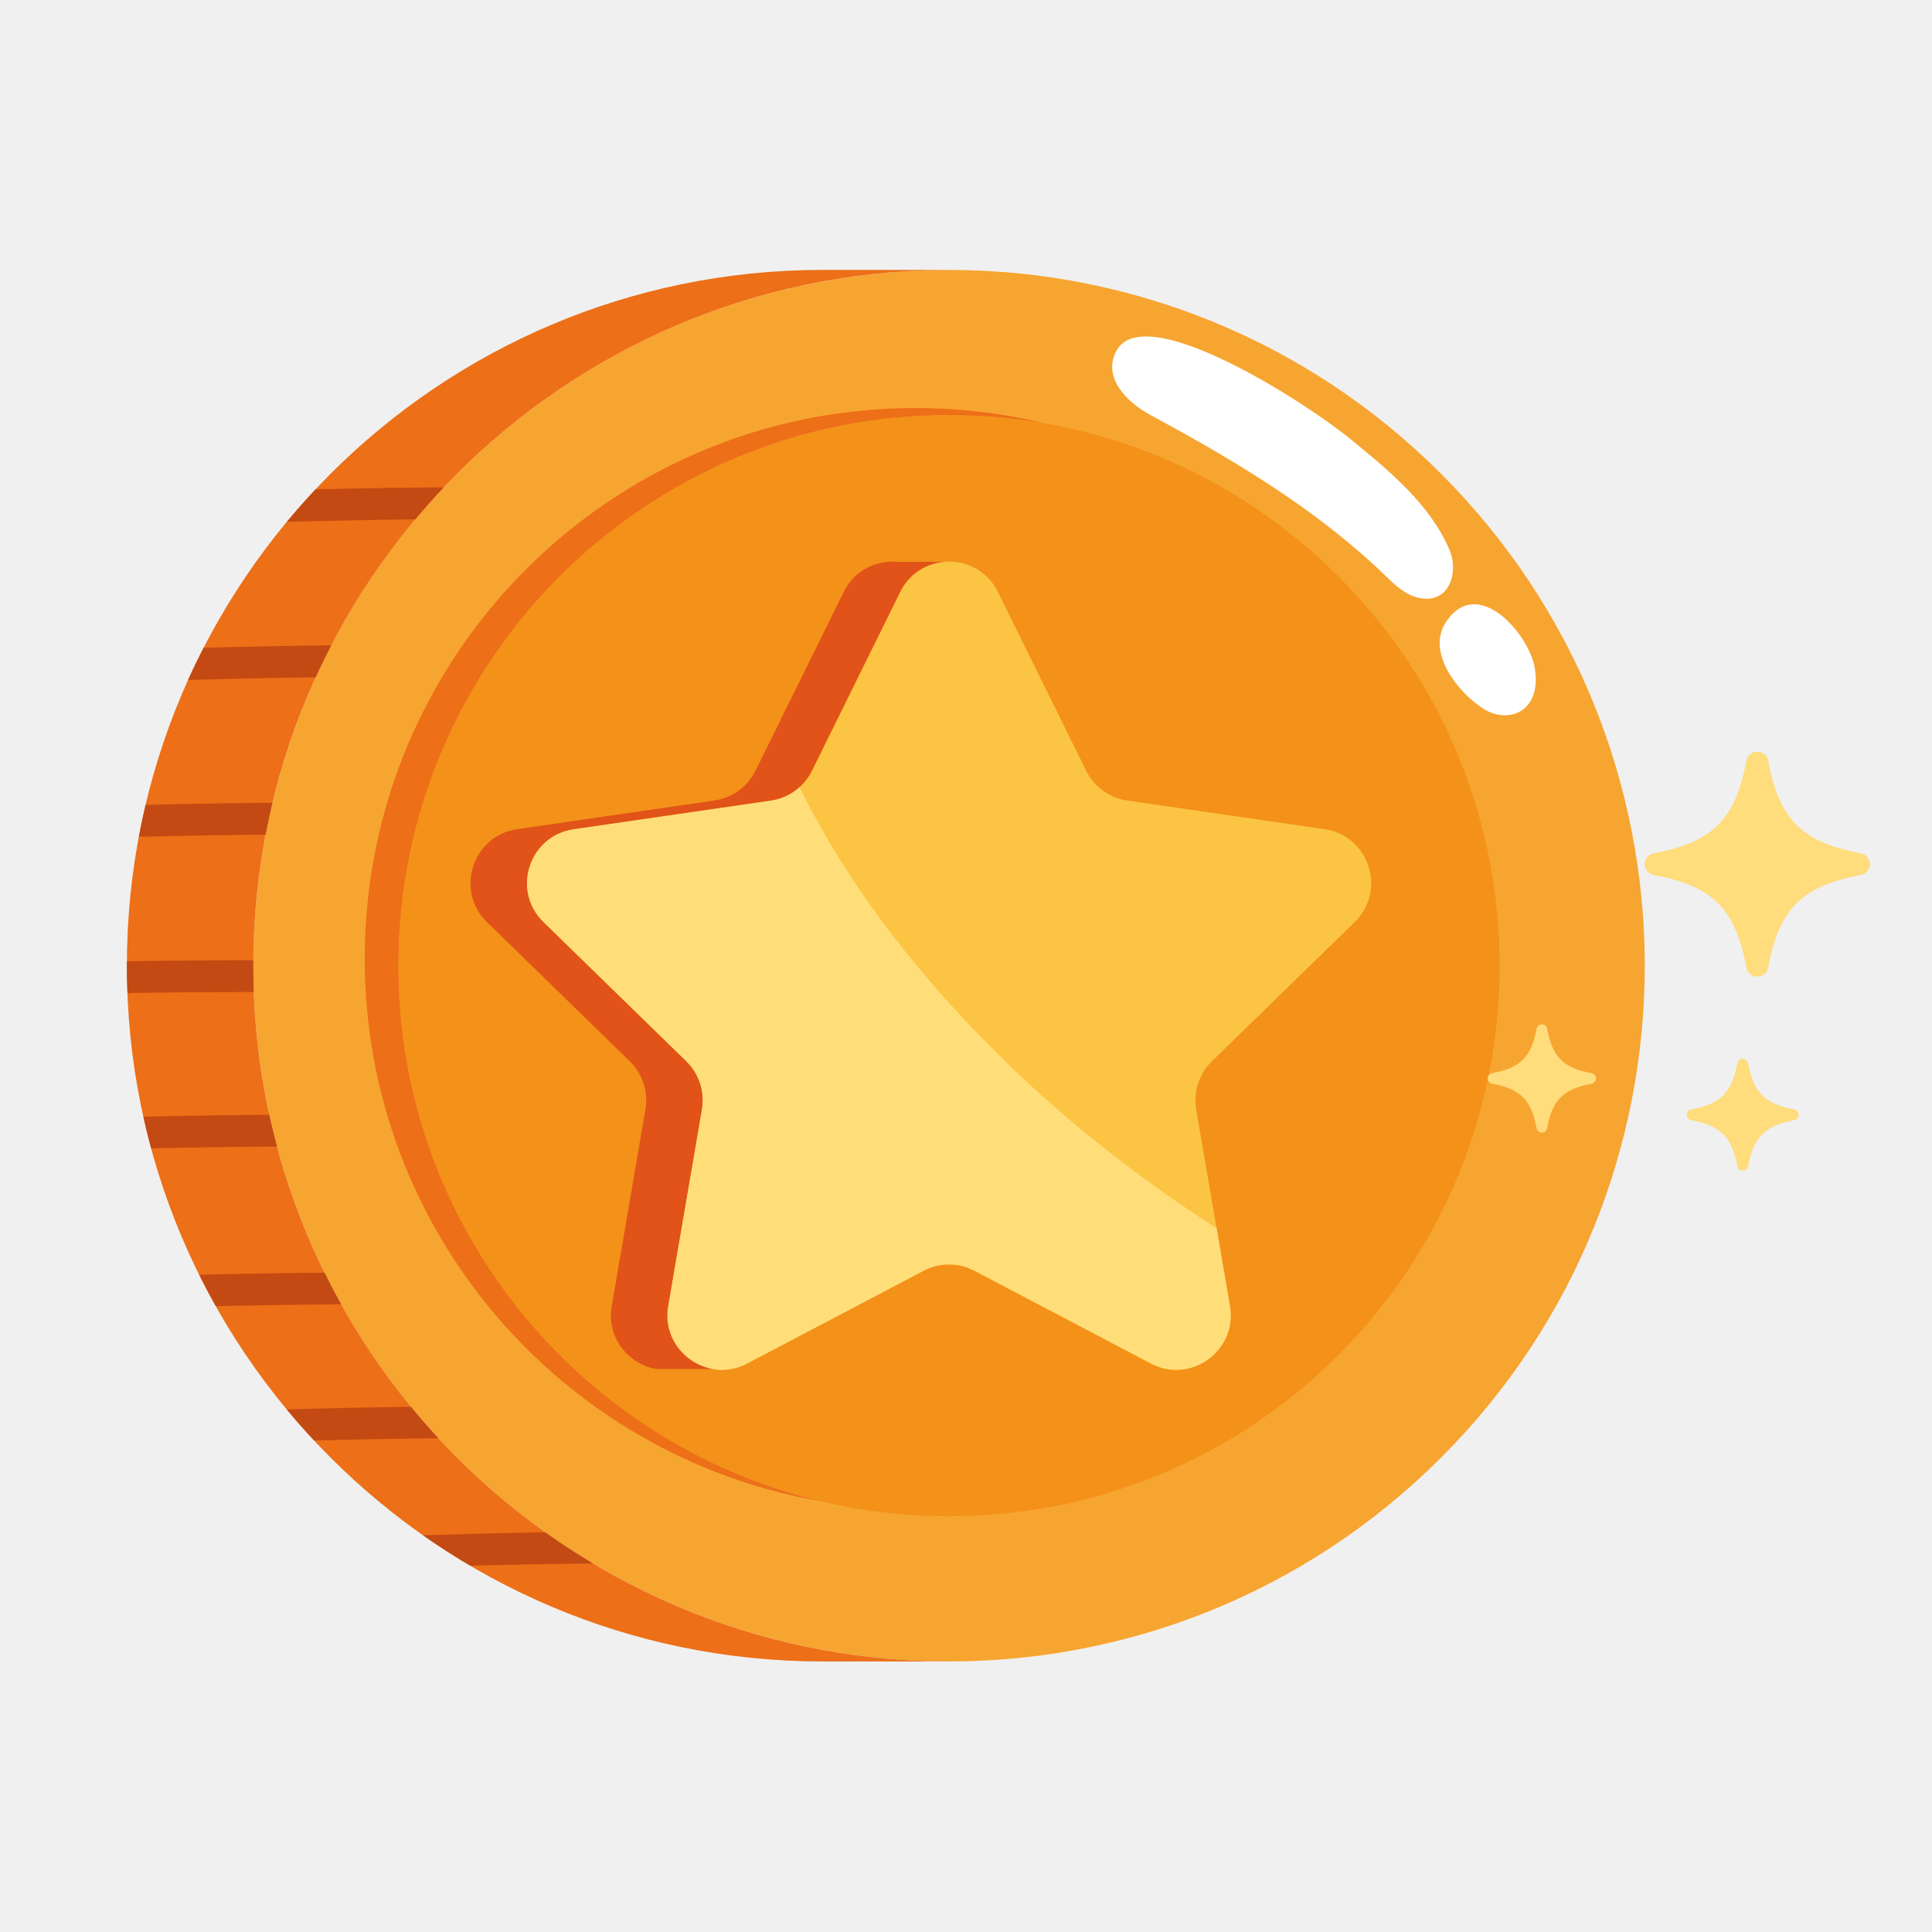
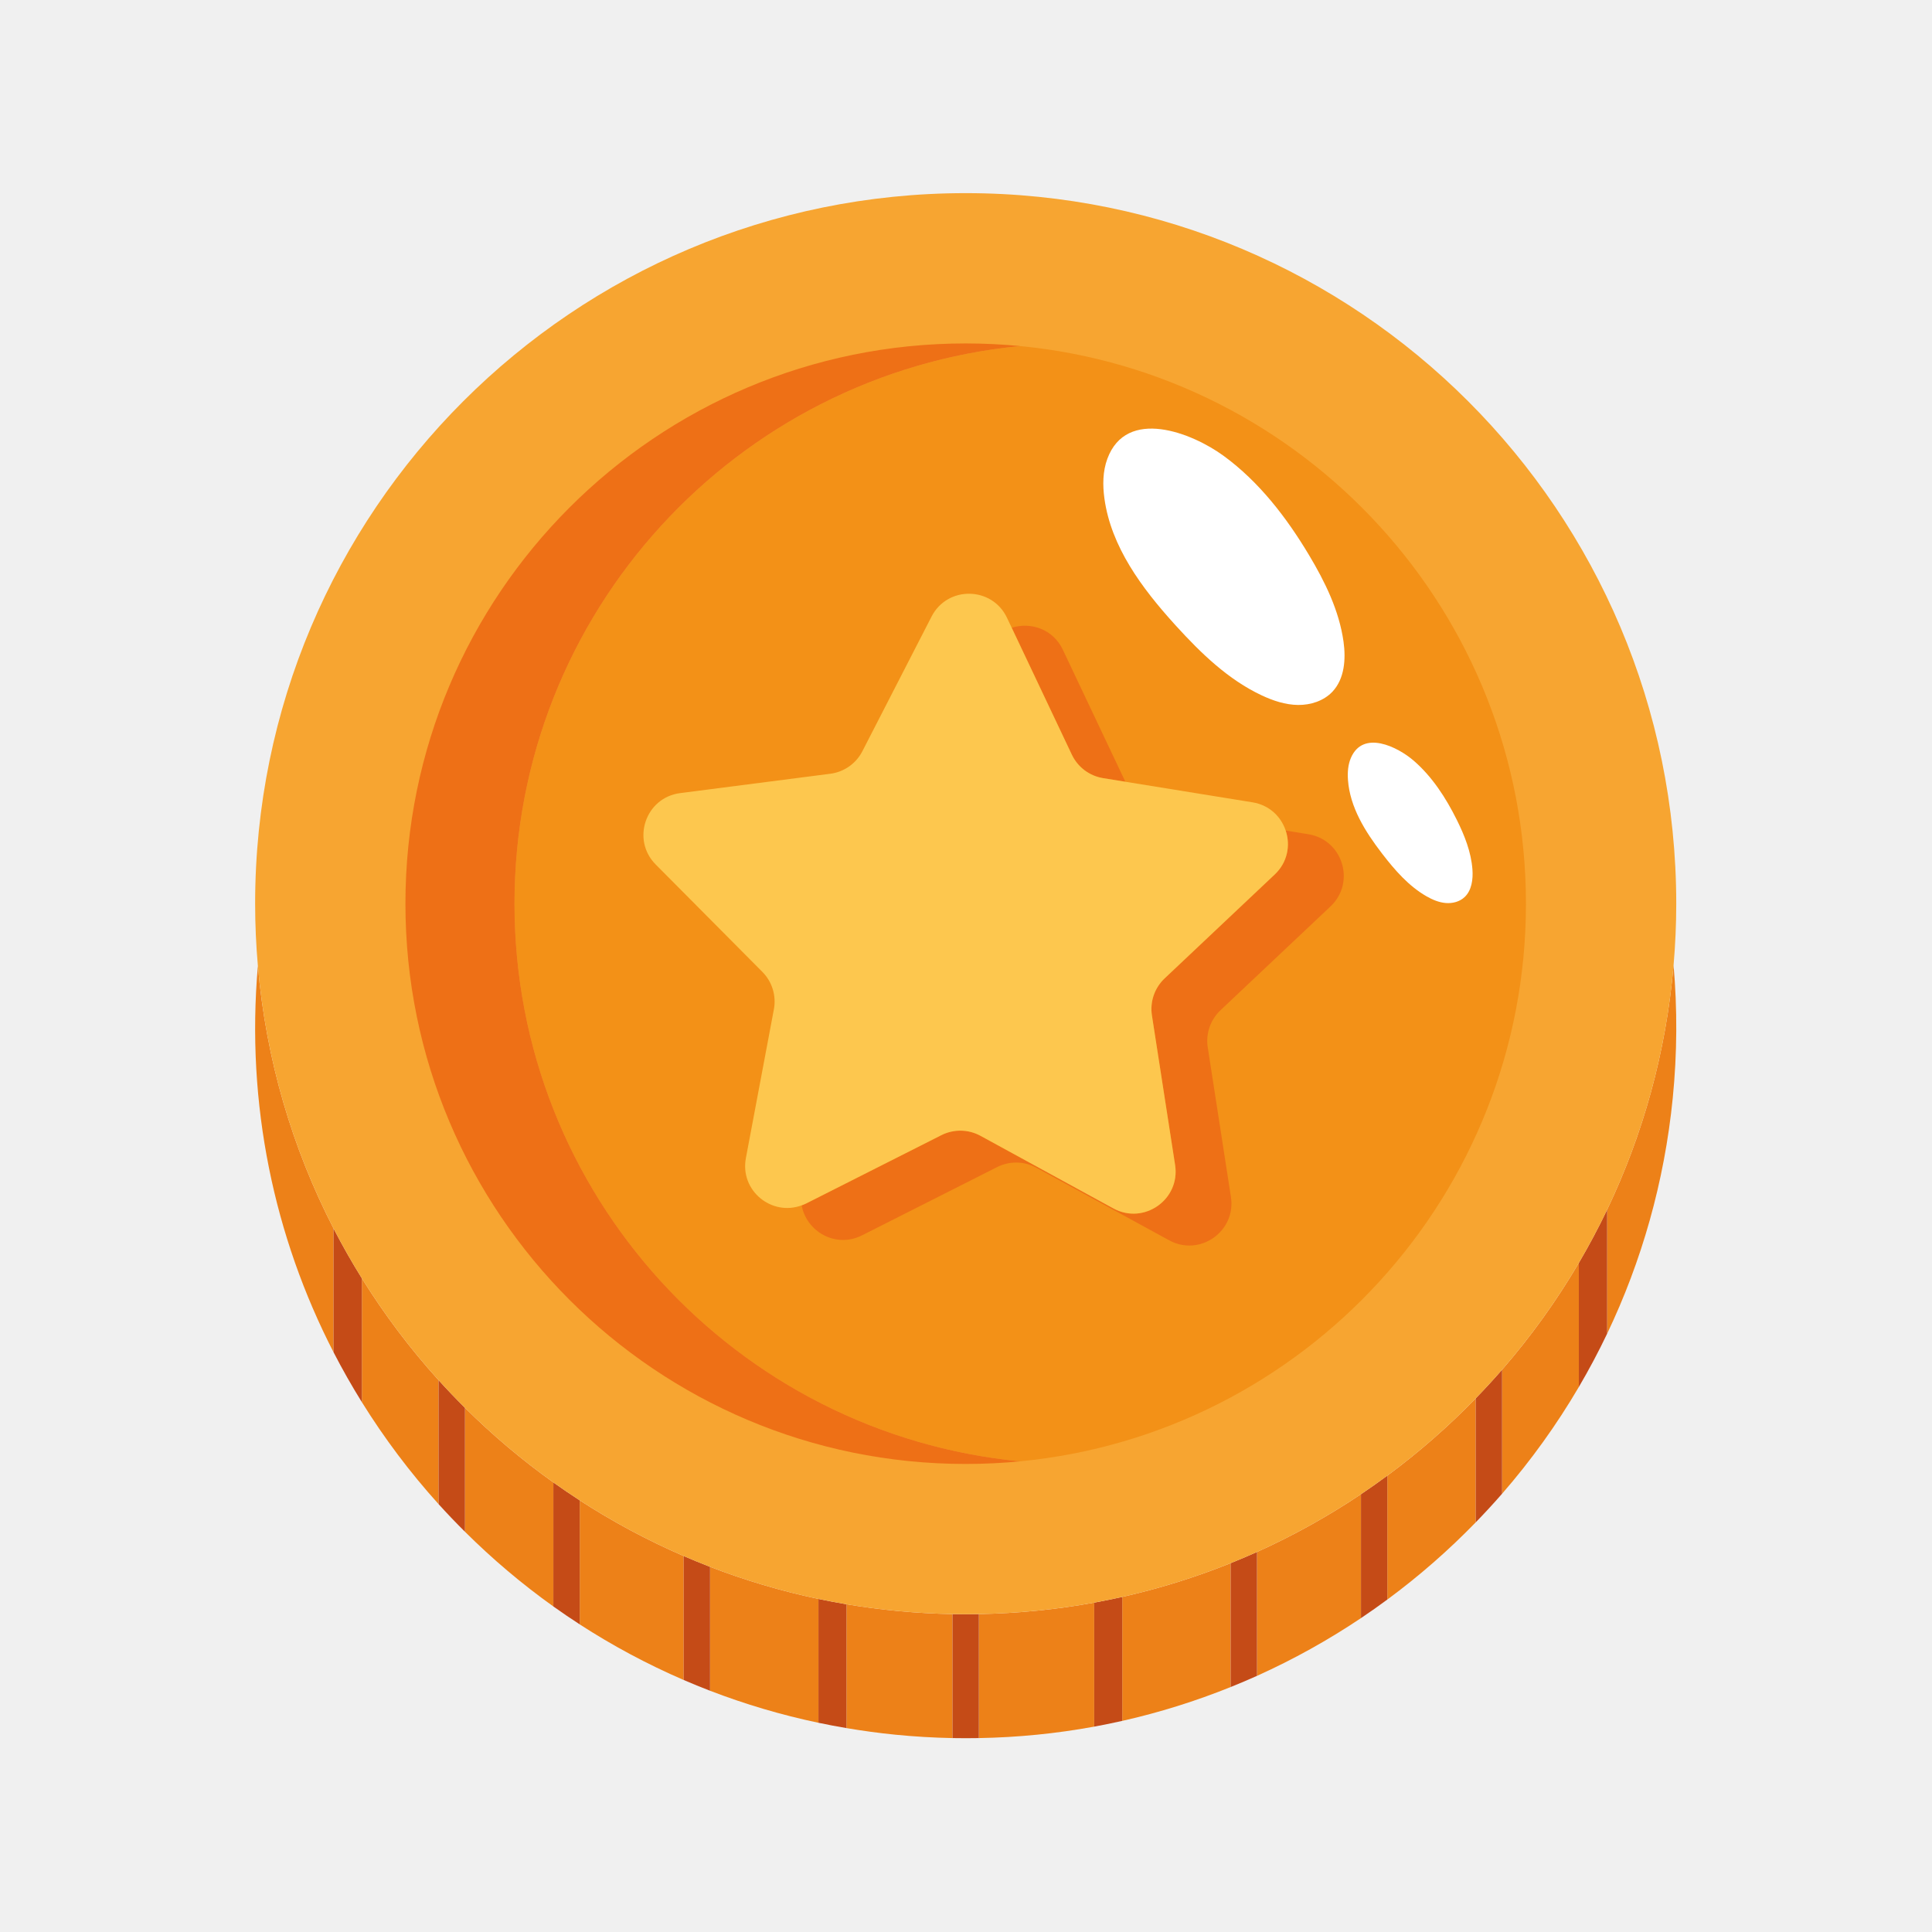
- <svg xmlns="http://www.w3.org/2000/svg" version="1.1" id="Capa_1" x="0px" y="0px" viewBox="0 0 2122 2122" style="enable-background:new 0 0 2122 2122;" xml:space="preserve">
-   <g>
-     <ellipse transform="matrix(0.7071 -0.7071 0.7071 0.7071 -444.7008 1047.718)" style="fill:#F7A531;" cx="1042.357" cy="1060.66" rx="764.205" ry="764.206" />
-     <ellipse transform="matrix(0.7071 -0.7071 0.7071 0.7071 -444.7008 1047.718)" style="fill:#F39119;" cx="1042.357" cy="1060.66" rx="604.79" ry="604.79" />
-     <path style="fill:#ED6F17;" d="M437.567,1060.66c0-334.016,270.774-604.79,604.79-604.79c35.753,0,70.773,3.126,104.823,9.076   c-45.487-10.93-92.96-16.76-141.8-16.76c-334.016,0-604.79,270.774-604.79,604.79c0,298.263,215.917,546.075,499.967,595.714   C634.96,1584.871,437.567,1345.836,437.567,1060.66z" />
-     <path style="fill:#FCC443;" d="M1096.042,650.143l96.896,196.333c8.72,17.67,25.577,29.916,45.076,32.75l216.666,31.483   c49.105,7.135,68.711,67.48,33.179,102.115l-156.781,152.824c-14.11,13.754-20.549,33.57-17.218,52.991l37.011,215.791   c8.387,48.906-42.944,86.201-86.865,63.111l-193.792-101.883c-17.441-9.169-38.277-9.169-55.718,0L820.706,1497.54   c-43.92,23.09-95.252-14.205-86.864-63.111l37.011-215.791c3.331-19.421-3.108-39.237-17.218-52.991l-156.781-152.824   c-35.532-34.635-15.925-94.98,33.179-102.115L846.7,879.226c19.499-2.834,36.355-15.08,45.076-32.75l96.896-196.333   C1010.632,605.647,1074.082,605.647,1096.042,650.143z" />
-     <path style="fill:#FFDE7A;" d="M1336.199,1348.876c-5.993-3.842-12.026-7.619-17.966-11.543   c-87.327-57.687-168.955-124.236-241.86-199.383c-76.26-78.607-143.774-166.058-193.547-263.875   c-1.62-3.184-3.174-6.397-4.762-9.595c-8.666,7.783-19.511,13.023-31.364,14.746l-216.667,31.483   c-49.104,7.135-68.711,67.48-33.179,102.115l156.781,152.824c14.109,13.754,20.548,33.57,17.218,52.991l-37.011,215.791   c-8.388,48.906,42.944,86.2,86.864,63.111l193.792-101.883c17.441-9.169,38.276-9.169,55.718,0l193.792,101.883   c43.921,23.09,95.253-14.205,86.865-63.111L1336.199,1348.876z" />
-     <path style="fill:#ED6F17;" d="M278.151,1060.66c0-420.109,339.004-760.989,758.371-764.132v-0.074H903.562   c-422.059,0-764.206,342.146-764.206,764.206c0,422.059,342.147,764.205,764.206,764.205h132.961v-0.074   C617.155,1821.649,278.151,1480.769,278.151,1060.66z" />
-     <g>
-       <path style="fill:#C44A13;" d="M315.001,573.209c47.048-1.292,94.104-2.223,141.165-2.763    c10.088-12.047,20.501-23.813,31.3-35.213c-46.959,0.372-93.913,1.101-140.86,2.222    C335.714,549.045,325.161,560.956,315.001,573.209z" />
-       <path style="fill:#C44A13;" d="M346.732,743.904c5.421-11.885,11.148-23.6,17.151-35.149c-46.76,0.537-93.514,1.463-140.26,2.742    c-5.981,11.625-11.68,23.419-17.073,35.381C253.269,745.509,299.998,744.532,346.732,743.904z" />
-       <path style="fill:#C44A13;" d="M291.747,916.725c2.242-11.762,4.75-23.429,7.525-34.993c-46.455,0.389-92.905,1.128-139.348,2.249    c-2.747,11.606-5.217,23.315-7.428,35.119C198.906,917.94,245.324,917.153,291.747,916.725z" />
-       <path style="fill:#C44A13;" d="M278.749,1089.555c-0.357-9.592-0.598-19.215-0.598-28.895c0-2.016,0.06-4.018,0.076-6.03    c-46.274,0.016-92.544,0.415-138.809,1.157c-0.01,1.626-0.062,3.243-0.062,4.872c0,10.066,0.256,20.07,0.642,30.042    C186.243,1089.964,232.494,1089.568,278.749,1089.555z" />
-       <path style="fill:#C44A13;" d="M295.804,1224.443c-46.122,0.319-92.239,1.006-138.349,2.047    c2.586,11.686,5.441,23.268,8.556,34.747c46.087-0.996,92.18-1.651,138.278-1.926    C301.194,1247.794,298.365,1236.17,295.804,1224.443z" />
-       <path style="fill:#C44A13;" d="M356.436,1397.838c-45.896,0.409-91.788,1.161-137.672,2.285    c5.797,11.671,11.879,23.172,18.246,34.495c45.884-1.029,91.776-1.712,137.672-2.025    C368.312,1421.184,362.228,1409.597,356.436,1397.838z" />
-       <path style="fill:#C44A13;" d="M451.344,1545.136c-45.47,0.631-90.935,1.587-136.39,2.92    c9.683,11.681,19.732,23.043,30.081,34.123c45.497-1.179,91.001-2.013,136.51-2.489    C471.153,1568.467,461.056,1556.967,451.344,1545.136z" />
-       <path style="fill:#C44A13;" d="M598.841,1683.005c-44.752,0.74-89.496,1.83-134.233,3.25    c16.816,11.821,34.137,22.967,51.911,33.428c44.899-1.161,89.806-1.987,134.717-2.463    C633.288,1706.507,615.798,1695.109,598.841,1683.005z" />
-     </g>
-     <path style="fill:#FFDC7C;" d="M2043.704,961.058c-64.726,12.197-89.475,36.946-101.672,101.672   c-2.497,13.249-21.364,13.249-23.86,0c-12.198-64.726-36.946-89.475-101.672-101.672c-13.249-2.497-13.249-21.364,0-23.86   c64.726-12.198,89.475-36.946,101.672-101.672c2.496-13.249,21.363-13.249,23.86,0c12.197,64.726,36.946,89.474,101.672,101.672   C2056.952,939.694,2056.952,958.561,2043.704,961.058z" />
-     <path style="fill:#FFDC7C;" d="M1748.116,1190.253c-31.131,5.867-43.035,17.77-48.902,48.901c-1.201,6.372-10.275,6.372-11.476,0   c-5.867-31.132-17.77-43.035-48.901-48.901c-6.372-1.201-6.372-10.275,0-11.476c31.132-5.867,43.035-17.77,48.901-48.901   c1.201-6.373,10.275-6.373,11.476,0c5.867,31.131,17.77,43.035,48.902,48.901   C1754.488,1179.978,1754.488,1189.052,1748.116,1190.253z" />
-     <path style="fill:#FFDC7C;" d="M1970.561,1230.371c-32.162,6.061-44.46,18.359-50.52,50.52c-1.241,6.584-10.616,6.584-11.856,0   c-6.061-32.162-18.359-44.459-50.521-50.52c-6.583-1.24-6.583-10.615,0-11.856c32.162-6.061,44.459-18.358,50.521-50.52   c1.24-6.583,10.615-6.583,11.856,0c6.061,32.162,18.358,44.46,50.52,50.52C1977.144,1219.756,1977.144,1229.131,1970.561,1230.371z   " />
-     <path style="fill:#E15318;" d="M733.842,1434.429l37.011-215.791c3.331-19.421-3.108-39.237-17.218-52.991l-156.781-152.824   c-35.532-34.635-15.925-94.98,33.179-102.115L846.7,879.226c19.499-2.834,36.355-15.08,45.076-32.75l96.896-196.333   c10.013-20.288,28.659-31.217,48.057-33.005h-50.684c-23.145-2.131-47.365,8.798-59.312,33.005l-96.896,196.333   c-8.72,17.67-25.577,29.916-45.076,32.75l-216.667,31.483c-49.104,7.135-68.711,67.48-33.179,102.115l156.781,152.824   c14.109,13.754,20.548,33.57,17.218,52.991l-37.011,215.791c-5.993,34.942,18.499,63.957,48.993,69.255h62.021   C752.387,1498.422,727.844,1469.401,733.842,1434.429z" />
-     <path style="fill:#FFFFFF;" d="M1494.791,607.661c10.39,9.054,20.531,18.397,30.387,28.06   c10.193,9.993,22.052,19.473,36.182,21.503c31.366,4.506,40.796-29.703,30.634-53.388c-21.607-50.364-66.362-86.85-107.759-120.788   c-52.438-42.989-227.024-154.098-257.857-97.988c-16.273,29.614,11.796,57.108,37.238,70.809   C1344.579,499.47,1425.265,547.08,1494.791,607.661z" />
-     <path style="fill:#FFFFFF;" d="M1608.293,761.03c6.836,7.071,14.191,13.088,21.073,17.489c18.9,12.084,44.408,9.487,53.889-12.914   c4.234-10.003,4.265-21.343,2.456-32.053c-6.259-37.051-62.722-102.528-97.407-50.561   C1571.48,708.202,1587.483,739.503,1608.293,761.03z" />
-   </g>
+ <svg xmlns="http://www.w3.org/2000/svg" version="1.1" id="Capa_2" x="0px" y="0px" viewBox="0 0 2122 2122" style="enable-background:new 0 0 2122 2122;" xml:space="preserve">
+   <path style="fill:#ED8118;" d="M1075.139,1772.823v136.189c43.045-0.745,85.383-5.006,126.696-12.583v-136.192  C1160.642,1767.764,1118.318,1772.036,1075.139,1772.823z" />
+   <path style="fill:#ED8118;" d="M283.235,1060.908c-13.282,151.93,17.967,297.712,83.098,424.275v-135.933  C321.165,1261.5,292.187,1164.073,283.235,1060.908z" />
+   <path style="fill:#ED8118;" d="M636.747,1647.905v136.23c36.028,23.344,74.193,43.803,114.18,61.077v-136.141  C711.032,1691.802,672.859,1671.313,636.747,1647.905z" />
+   <path style="fill:#ED8118;" d="M1649.808,1504.409v136.212c31.516-36.207,59.764-75.442,84.302-117.251v-136.263  C1709.61,1428.836,1681.375,1468.105,1649.808,1504.409z" />
+   <path style="fill:#ED8118;" d="M1765.223,1328.596v136.17c37.82-79.276,62.831-166.314,72.035-258.753  c4.92-49.419,5.061-98.205,0.901-145.938C1829.98,1155.522,1804.655,1246.067,1765.223,1328.596z" />
+   <path style="fill:#ED8118;" d="M1523.764,1620.765v136.092c34.615-25.536,67.091-53.906,97.089-84.793V1535.88  C1590.904,1566.753,1558.437,1595.161,1523.764,1620.765z" />
+   <path style="fill:#ED8118;" d="M510.703,1546.272v136.134c30.005,29.837,62.446,57.315,97.089,82.041v-136.218  C573.222,1603.556,540.758,1576.126,510.703,1546.272z" />
+   <path style="fill:#ED8118;" d="M1232.612,1753.957v136.172c40.904-9.231,80.69-21.715,119.062-37.171v-136.066  C1313.393,1732.287,1273.616,1744.736,1232.612,1753.957z" />
+   <path style="fill:#ED8118;" d="M929.721,1762.011v136.035c17.662,2.987,35.528,5.443,53.62,7.245  c21.074,2.098,42.029,3.306,62.843,3.715v-136.183C1006.569,1772.101,967.682,1768.425,929.721,1762.011z" />
+   <path style="fill:#ED8118;" d="M1380.629,1704.594v136.066c39.875-17.965,78.062-39.202,114.18-63.409v-136.082  C1458.76,1665.346,1420.593,1686.608,1380.629,1704.594z" />
+   <path style="fill:#ED8118;" d="M779.882,1720.921v136.105c38.223,14.71,77.985,26.535,119.062,35.183v-136.023  C857.979,1747.553,818.203,1735.704,779.882,1720.921z" />
+   <path style="fill:#ED8118;" d="M397.447,1404.041v135.996c24.727,39.803,52.93,77.327,84.302,112.048v-136.141  C450.434,1481.328,422.212,1443.873,397.447,1404.041z" />
+   <path style="fill:#C54B17;" d="M481.748,1515.944v136.141c9.367,10.367,19.04,20.462,28.955,30.321v-136.134  C500.786,1536.421,491.128,1526.313,481.748,1515.944z" />
+   <path style="fill:#C54B17;" d="M366.333,1349.249v135.933c9.636,18.724,20.03,37.014,31.113,54.855v-135.996  C386.376,1386.236,375.972,1367.974,366.333,1349.249z" />
+   <path style="fill:#C54B17;" d="M607.792,1628.229v136.218c9.489,6.772,19.145,13.333,28.955,19.688v-136.23  C626.946,1641.552,617.283,1635.004,607.792,1628.229z" />
+   <path style="fill:#C54B17;" d="M1060.66,1773.006c-4.84,0-9.657-0.095-14.476-0.183v136.183c9.687,0.191,19.335,0.173,28.955,0.006  v-136.189C1070.319,1772.91,1065.501,1773.006,1060.66,1773.006z" />
+   <path style="fill:#C54B17;" d="M750.927,1709.071v136.141c9.548,4.124,19.202,8.059,28.955,11.813v-136.105  C770.134,1717.16,760.482,1713.208,750.927,1709.071z" />
+   <path style="fill:#C54B17;" d="M898.944,1756.186v136.023c10.18,2.144,20.44,4.088,30.777,5.837v-136.035  C919.392,1760.266,909.13,1758.332,898.944,1756.186z" />
+   <path style="fill:#C54B17;" d="M1620.853,1535.88v136.184c9.922-10.216,19.591-20.686,28.955-31.443v-136.212  C1640.45,1515.171,1630.778,1525.648,1620.853,1535.88z" />
+   <path style="fill:#C54B17;" d="M1734.11,1387.107v136.263c11.159-19.014,21.549-38.557,31.113-58.604v-136.17  C1755.67,1348.59,1745.27,1368.098,1734.11,1387.107z" />
+   <path style="fill:#C54B17;" d="M1494.809,1641.169v136.082c9.811-6.575,19.457-13.387,28.955-20.394v-136.092  C1514.271,1627.774,1504.624,1634.586,1494.809,1641.169z" />
+   <path style="fill:#C54B17;" d="M1351.674,1716.892v136.066c9.739-3.923,19.405-7.995,28.955-12.298v-136.066  C1371.083,1708.891,1361.42,1712.973,1351.674,1716.892z" />
+   <path style="fill:#C54B17;" d="M1201.835,1760.237v136.192c10.325-1.894,20.584-3.999,30.777-6.3v-136.172  C1222.426,1756.248,1212.168,1758.349,1201.835,1760.237z" />
+   <path style="fill:#F7A531;" d="M397.447,1404.041c24.765,39.832,52.987,77.287,84.302,111.903  c9.379,10.368,19.038,20.477,28.955,30.328c30.055,29.853,62.519,57.284,97.089,81.957c9.491,6.774,19.154,13.323,28.955,19.676  c36.112,23.408,74.285,43.896,114.18,61.166c9.555,4.136,19.207,8.089,28.955,11.849c38.322,14.783,78.097,26.632,119.062,35.265  c10.186,2.146,20.448,4.081,30.777,5.825c37.962,6.414,76.849,10.09,116.463,10.812c4.819,0.088,9.636,0.183,14.476,0.183  c4.841,0,9.659-0.095,14.479-0.183c43.179-0.786,85.503-5.059,126.696-12.586c10.333-1.888,20.591-3.989,30.777-6.28  c41.004-9.221,80.781-21.67,119.062-37.066c9.746-3.919,19.409-8.001,28.955-12.297c39.964-17.986,78.131-39.248,114.18-63.426  c9.815-6.583,19.462-13.395,28.955-20.404c34.673-25.604,67.14-54.012,97.089-84.884c9.925-10.232,19.597-20.709,28.955-31.471  c31.568-36.305,59.802-75.573,84.302-117.302c11.16-19.01,21.56-38.517,31.113-58.511c39.432-82.53,64.757-173.074,72.937-268.522  c1.907-22.254,2.938-44.758,2.938-67.506c0-431.023-349.414-780.437-780.438-780.437c-431.023,0-780.437,349.413-780.437,780.437  c0,23.032,1.058,45.814,3.012,68.339c8.952,103.165,37.93,200.592,83.098,288.341  C375.972,1367.974,386.376,1386.236,397.447,1404.041z" />
+   <path style="fill:#F39117;" d="M565.099,992.569c0,319.595,243.639,582.28,555.313,612.463  c311.811-30.05,555.607-292.771,555.607-612.463c0-319.692-243.796-582.413-555.607-612.463  C808.737,410.288,565.099,672.974,565.099,992.569z" />
+   <path style="fill:#EE7016;" d="M1060.66,1607.928c5.179,0,10.341-0.069,15.489-0.196c1.849-0.045,3.686-0.138,5.531-0.2  c3.289-0.11,6.579-0.212,9.855-0.374c2.21-0.109,4.407-0.266,6.611-0.399c2.893-0.174,5.789-0.336,8.672-0.55  c2.347-0.174,4.681-0.393,7.021-0.593c2.24-0.192,4.488-0.352,6.72-0.567l-0.147-0.016  c-311.675-30.183-555.313-292.868-555.313-612.463c0-319.594,243.639-582.28,555.313-612.463l0.147-0.016  c-2.233-0.216-4.481-0.376-6.72-0.568c-2.34-0.201-4.674-0.419-7.021-0.593c-2.9-0.216-5.813-0.378-8.723-0.553  c-2.182-0.131-4.358-0.287-6.547-0.395c-3.302-0.163-6.618-0.266-9.933-0.378c-1.823-0.061-3.638-0.153-5.465-0.198  c-5.148-0.127-10.311-0.196-15.49-0.196c-339.853,0-615.359,275.505-615.359,615.359S720.807,1607.928,1060.66,1607.928z" />
+   <path style="fill:#EE7016;" d="M1400.082,960.481l-120.922,114.124c-11.063,10.441-16.281,25.659-13.951,40.692l25.46,164.311  c5.866,37.858-34.225,66.008-67.842,47.637l-145.905-79.737c-13.349-7.296-29.433-7.555-43.012-0.694l-148.401,74.989  c-1.647,0.833-3.313,1.463-4.978,2.083c5.159,28.809,37.436,47.527,66.287,32.948l148.401-74.989  c13.578-6.861,29.662-6.601,43.012,0.694l145.905,79.737c33.617,18.372,73.708-9.779,67.841-47.637l-25.46-164.311  c-2.329-15.033,2.888-30.251,13.951-40.692l120.922-114.124c27.861-26.294,13.476-73.122-24.341-79.242l-24.91-4.031  C1417.473,928.236,1414.33,947.034,1400.082,960.481z" />
+   <path style="fill:#EE7016;" d="M1211.604,854.678l24.442,3.955l-68.693-145.037c-10.74-22.678-35.433-30.74-56.13-24.097  l65.993,139.336C1183.727,842.584,1196.587,852.248,1211.604,854.678z" />
+   <path style="fill:#FDC74E;" d="M720.179,949.512l117.177,117.965c10.721,10.793,15.444,26.17,12.631,41.12l-30.747,163.404  c-6.743,35.834,28.405,64.13,61.291,51.883c1.665-0.62,3.331-1.25,4.978-2.083l148.401-74.989  c13.578-6.861,29.662-6.602,43.012,0.694l145.905,79.737c33.617,18.372,73.707-9.779,67.842-47.637l-25.46-164.311  c-2.329-15.033,2.888-30.25,13.951-40.692l120.922-114.124c14.249-13.447,17.391-32.245,12.058-48.241  c-5.095-15.282-17.922-28.01-36.399-31l-139.695-22.606l-24.442-3.955c-15.017-2.43-27.877-12.094-34.389-25.843L1111.222,689.5  l-5.179-10.934c-16.398-34.623-65.379-35.413-82.886-1.338l-75.981,147.896c-6.952,13.531-20.117,22.775-35.206,24.72  l-164.908,21.252C709.068,875.993,693.181,922.332,720.179,949.512z" />
+   <path style="fill:#FFFFFF;" d="M1290.174,685.719c0.556,0.614,1.112,1.227,1.67,1.839c27.336,30.006,57.2,58.959,93.95,76.195  c12.544,5.883,26.023,10.372,39.877,10.534c13.854,0.162,28.176-4.427,37.713-14.478c13.411-14.134,14.973-35.819,12.257-55.113  c-4.783-33.982-20.23-65.54-37.852-94.987c-24.783-41.414-54.845-80.522-93.801-109.014c-34.83-25.474-106.656-53.608-127.712,3.135  c-5.131,13.828-5.263,29.066-3.248,43.676C1220.347,600.591,1254.147,645.934,1290.174,685.719z" />
+   <path style="fill:#FFFFFF;" d="M1517.552,936.939l0.841,1.094c13.764,17.853,28.931,35.218,48.223,46.309  c6.585,3.786,13.724,6.83,21.213,7.471c7.489,0.641,15.393-1.354,20.895-6.59c7.737-7.364,9.322-19.419,8.511-30.307  c-1.429-19.178-8.708-37.425-17.236-54.579c-11.994-24.126-26.922-47.173-47.024-64.642c-17.972-15.618-55.867-34.194-69.193-3.325  c-3.248,7.522-3.839,16.031-3.247,24.275C1482.683,886.597,1499.421,913.276,1517.552,936.939z" />
</svg>
